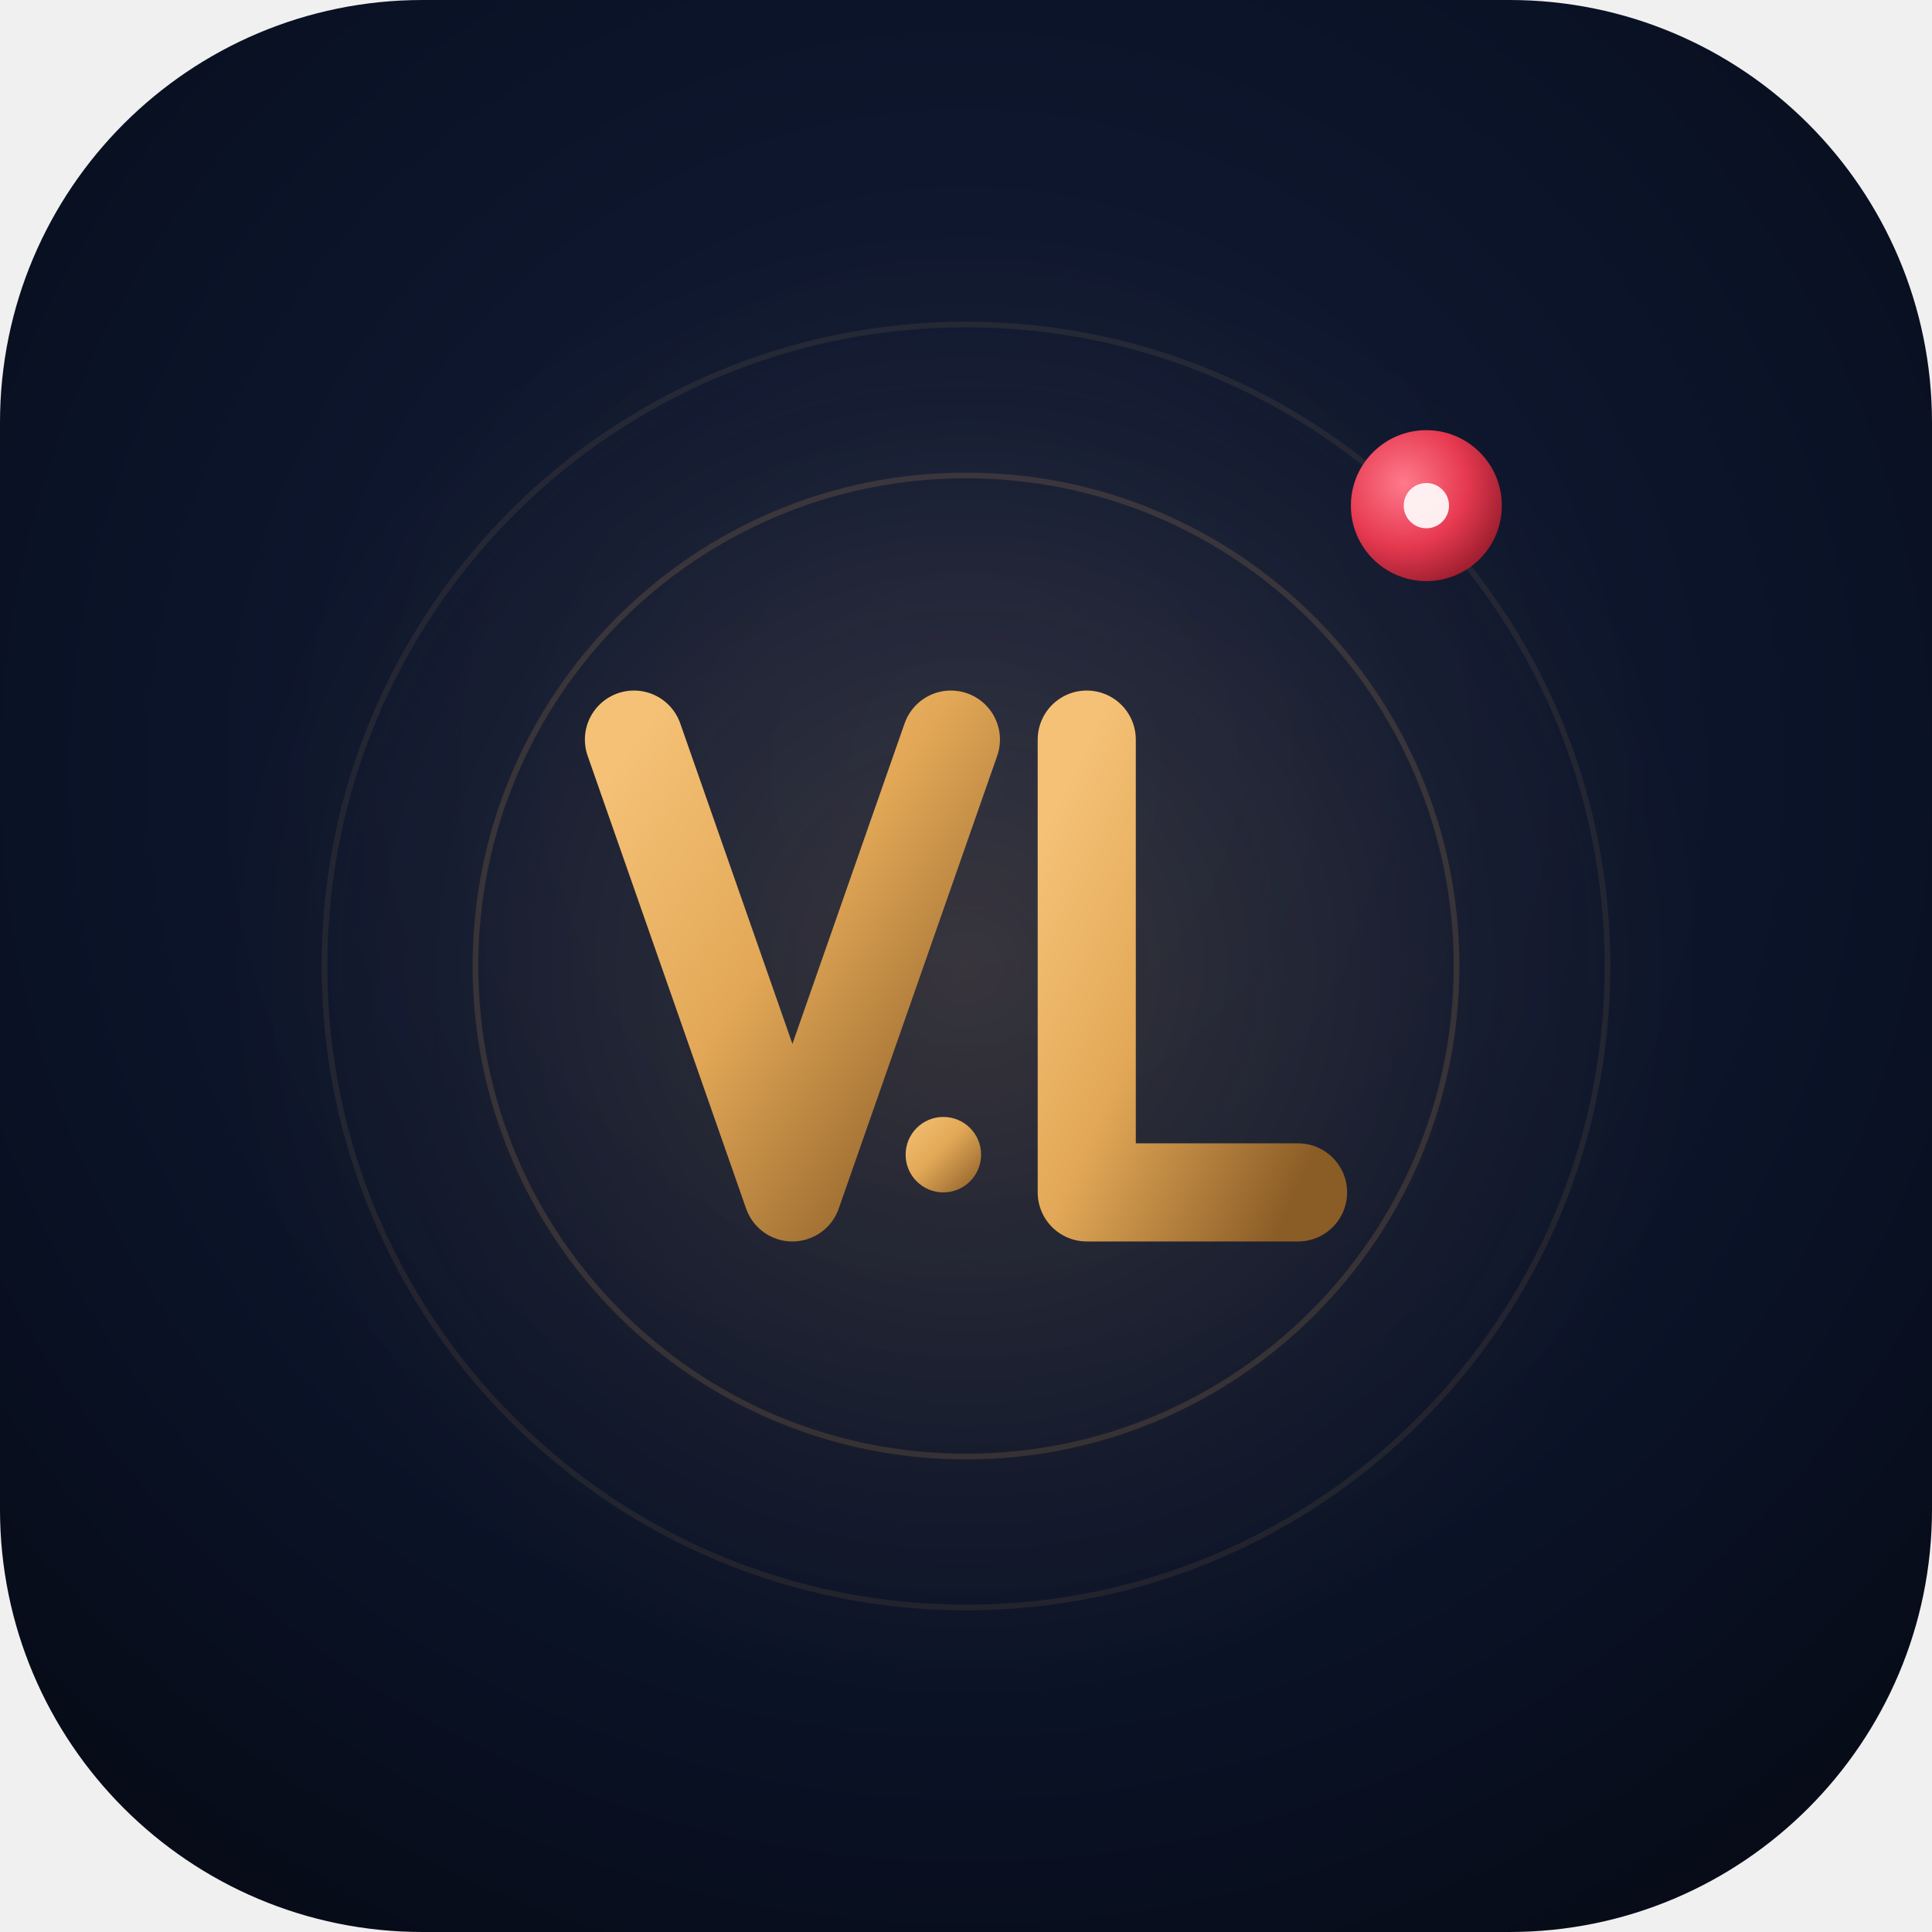
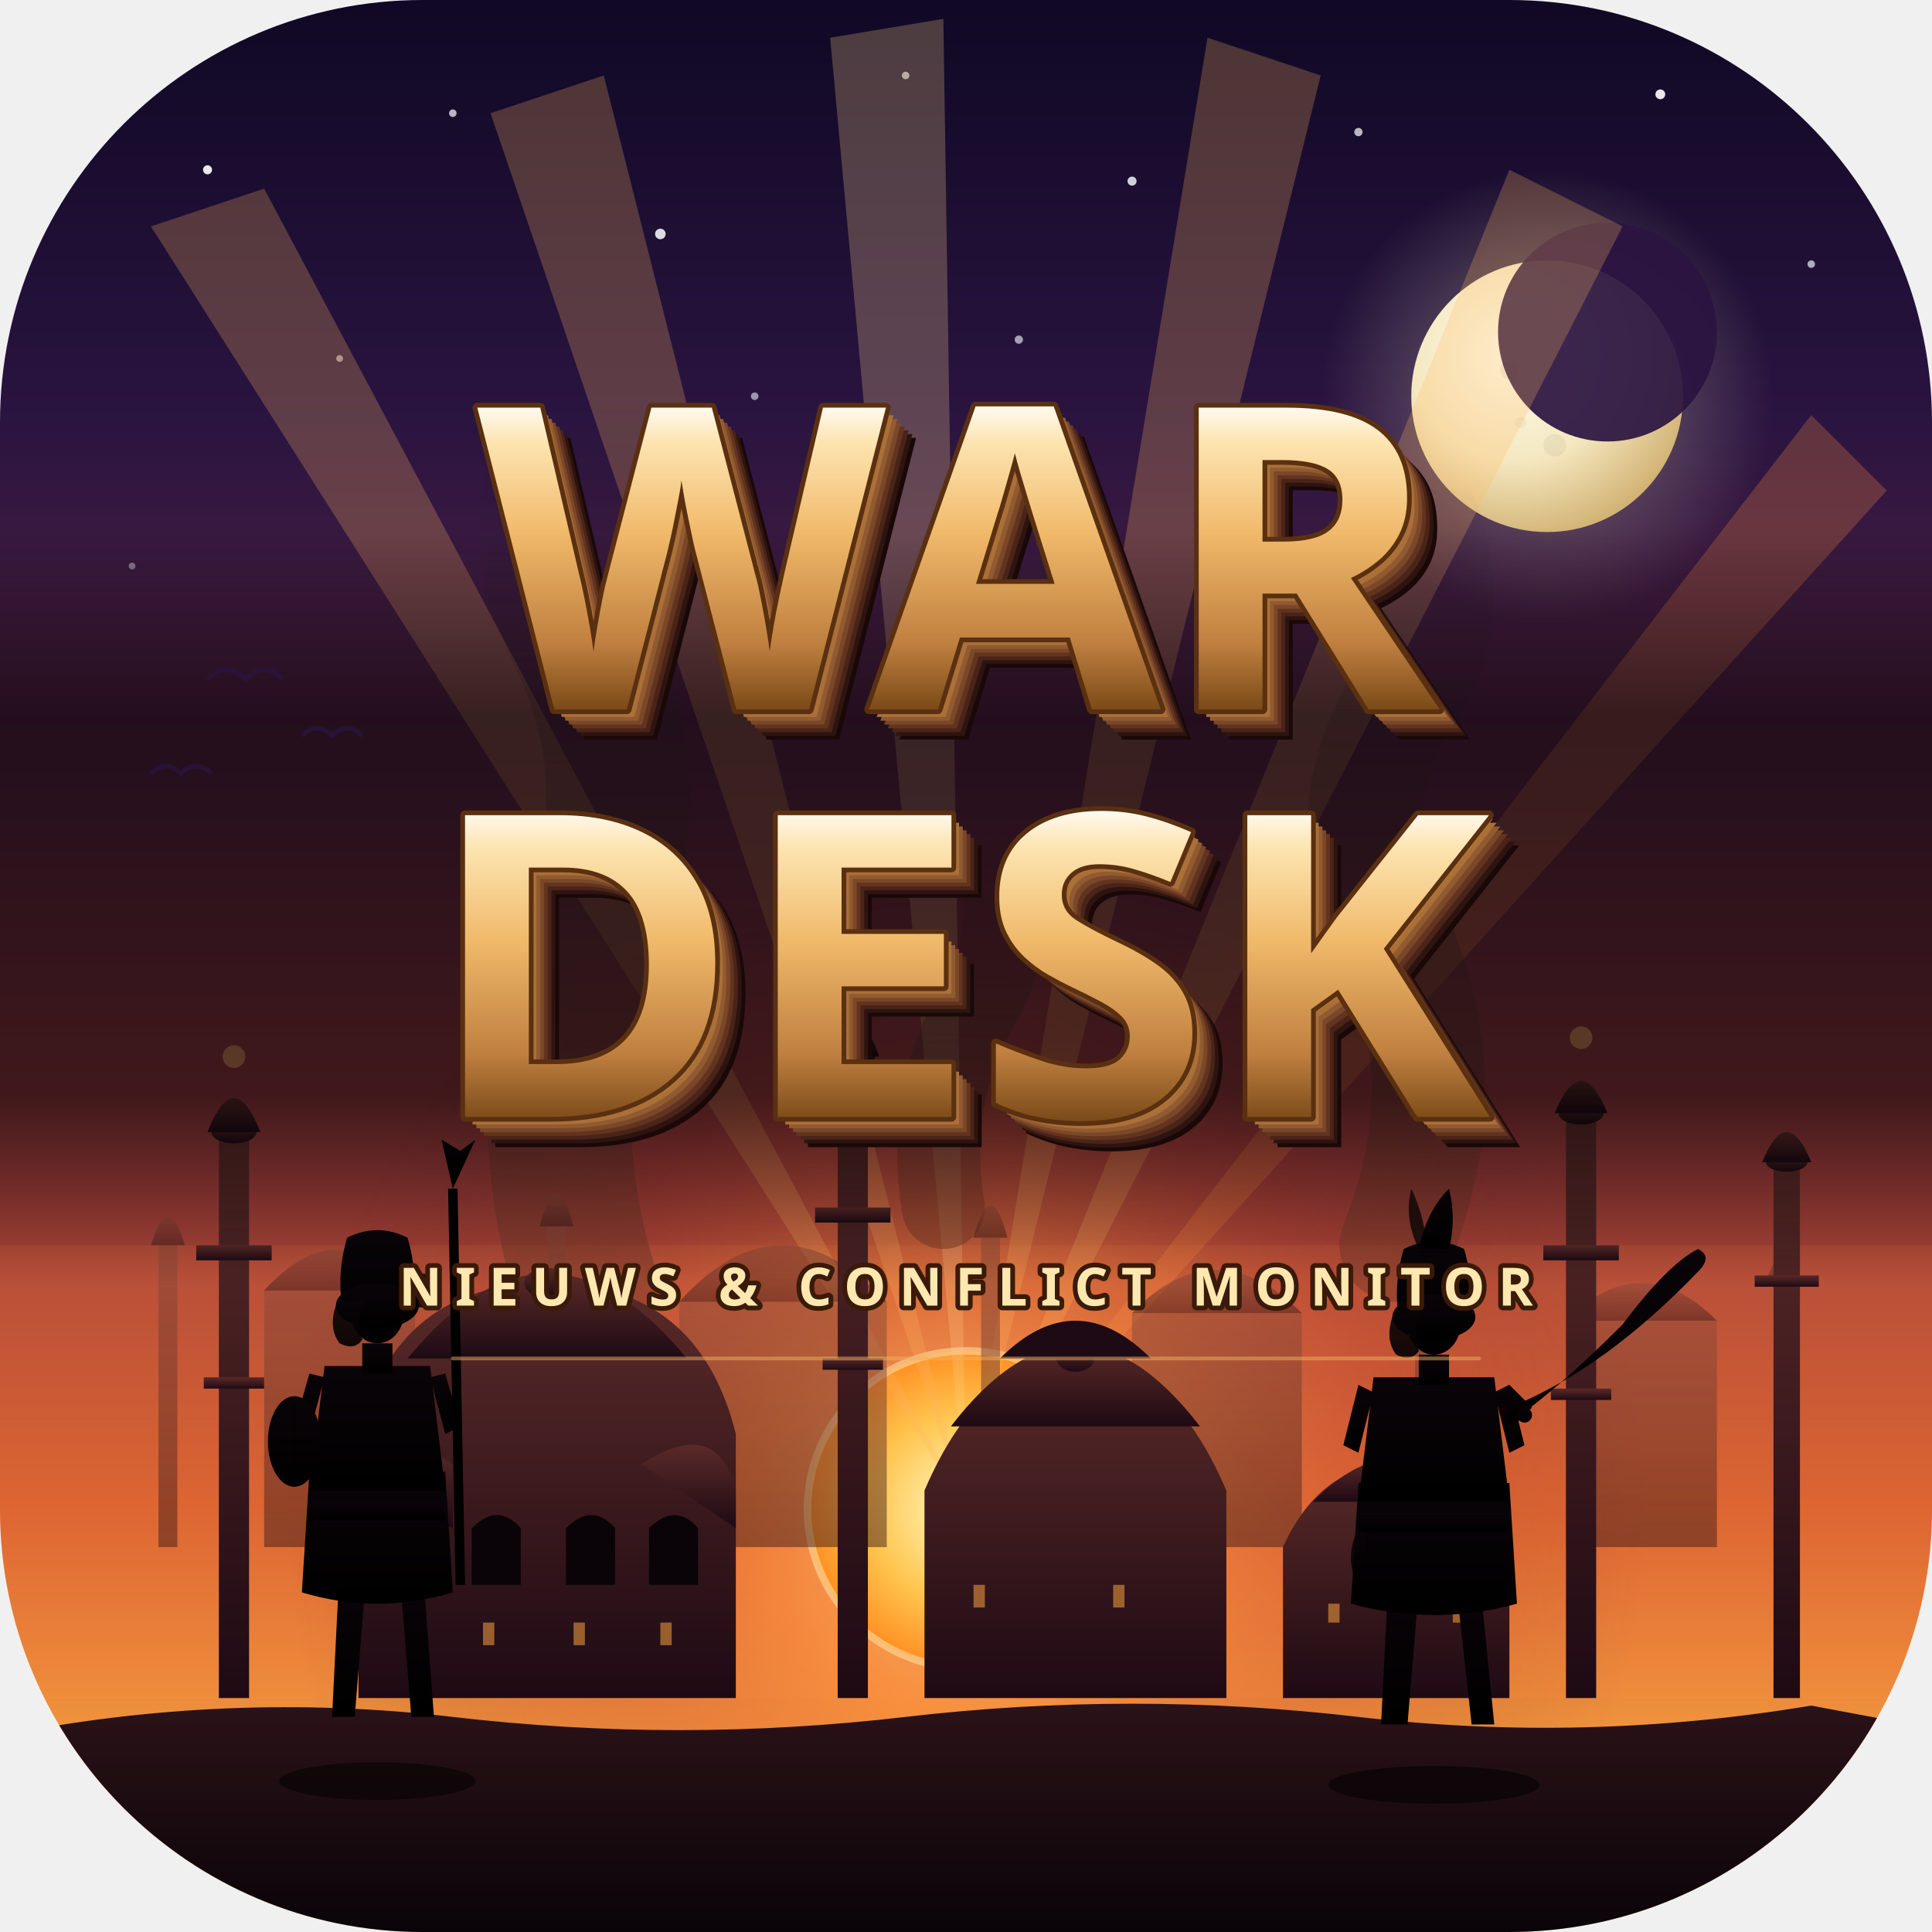
- <svg xmlns="http://www.w3.org/2000/svg" viewBox="0 0 512 512">
+ <svg xmlns="http://www.w3.org/2000/svg" viewBox="0 0 512 512" width="512" height="512">
  <defs>
-     <radialGradient id="bgGrad" cx="50%" cy="40%" r="80%">
-       <stop offset="0%" stop-color="#141e3a" />
-       <stop offset="60%" stop-color="#0a1226" />
-       <stop offset="100%" stop-color="#050810" />
-     </radialGradient>
-     <linearGradient id="amberGrad" x1="0%" y1="0%" x2="100%" y2="100%">
-       <stop offset="0%" stop-color="#f5c176" />
-       <stop offset="45%" stop-color="#e2a857" />
-       <stop offset="100%" stop-color="#8a5c26" />
-     </linearGradient>
-     <radialGradient id="glow" cx="50%" cy="50%" r="50%">
-       <stop offset="0%" stop-color="#e2a857" stop-opacity="0.18" />
-       <stop offset="70%" stop-color="#e2a857" stop-opacity="0.04" />
-       <stop offset="100%" stop-color="#e2a857" stop-opacity="0" />
-     </radialGradient>
-     <radialGradient id="redGrad" cx="35%" cy="35%" r="70%">
-       <stop offset="0%" stop-color="#ff7a8c" />
-       <stop offset="60%" stop-color="#e63950" />
-       <stop offset="100%" stop-color="#a01f30" />
-     </radialGradient>
+     <linearGradient id="sky" x1="0%" y1="0%" x2="0%" y2="100%">
+       <stop offset="0%" stop-color="#0f0824" />
+       <stop offset="22%" stop-color="#2a1440" />
+       <stop offset="42%" stop-color="#5a2440" />
+       <stop offset="60%" stop-color="#9a3a3a" />
+       <stop offset="78%" stop-color="#d96030" />
+       <stop offset="92%" stop-color="#f5a040" />
+       <stop offset="100%" stop-color="#ffd070" />
+     </linearGradient>
+     <radialGradient id="sunDisc" cx="50%" cy="50%" r="50%">
+       <stop offset="0%" stop-color="#ffffff" />
+       <stop offset="25%" stop-color="#fff0a0" />
+       <stop offset="60%" stop-color="#ffcc50" />
+       <stop offset="100%" stop-color="#ff9020" />
+     </radialGradient>
+     <radialGradient id="sunHalo" cx="50%" cy="50%" r="50%">
+       <stop offset="0%" stop-color="#ffe090" stop-opacity="0.9" />
+       <stop offset="30%" stop-color="#ff9040" stop-opacity="0.55" />
+       <stop offset="65%" stop-color="#c04030" stop-opacity="0.2" />
+       <stop offset="100%" stop-color="#5a1a20" stop-opacity="0" />
+     </radialGradient>
+     <radialGradient id="moonDisc" cx="38%" cy="35%" r="70%">
+       <stop offset="0%" stop-color="#fffdf0" />
+       <stop offset="55%" stop-color="#f5e8c0" />
+       <stop offset="100%" stop-color="#d0b070" />
+     </radialGradient>
+     <radialGradient id="moonGlow" cx="50%" cy="50%" r="50%">
+       <stop offset="0%" stop-color="#fff8d0" stop-opacity="0.4" />
+       <stop offset="100%" stop-color="#fff8d0" stop-opacity="0" />
+     </radialGradient>
+     <linearGradient id="amber" x1="0%" y1="0%" x2="0%" y2="100%">
+       <stop offset="0%" stop-color="#fffaf0" />
+       <stop offset="12%" stop-color="#fde4b0" />
+       <stop offset="42%" stop-color="#f0b96a" />
+       <stop offset="78%" stop-color="#c08040" />
+       <stop offset="100%" stop-color="#7a4a18" />
+     </linearGradient>
+     <linearGradient id="layerHazeFar" x1="0%" y1="0%" x2="0%" y2="100%">
+       <stop offset="0%" stop-color="#8a4a3a" stop-opacity="0.85" />
+       <stop offset="100%" stop-color="#3a1818" stop-opacity="0.9" />
+     </linearGradient>
+     <linearGradient id="layerFar" x1="0%" y1="0%" x2="0%" y2="100%">
+       <stop offset="0%" stop-color="#5a2a28" />
+       <stop offset="100%" stop-color="#1e0a14" />
+     </linearGradient>
+     <linearGradient id="layerMid" x1="0%" y1="0%" x2="0%" y2="100%">
+       <stop offset="0%" stop-color="#2a1218" />
+       <stop offset="100%" stop-color="#0a0408" />
+     </linearGradient>
+     <linearGradient id="layerNear" x1="0%" y1="0%" x2="0%" y2="100%">
+       <stop offset="0%" stop-color="#0a0408" />
+       <stop offset="100%" stop-color="#000000" />
+     </linearGradient>
+     <linearGradient id="smoke" x1="50%" y1="100%" x2="50%" y2="0%">
+       <stop offset="0%" stop-color="#7a3a28" stop-opacity="0.7" />
+       <stop offset="40%" stop-color="#4a3030" stop-opacity="0.5" />
+       <stop offset="100%" stop-color="#1a1420" stop-opacity="0" />
+     </linearGradient>
+     <linearGradient id="textBg" x1="0%" y1="0%" x2="0%" y2="100%">
+       <stop offset="0%" stop-color="#000000" stop-opacity="0" />
+       <stop offset="25%" stop-color="#000000" stop-opacity="0.55" />
+       <stop offset="75%" stop-color="#000000" stop-opacity="0.55" />
+       <stop offset="100%" stop-color="#000000" stop-opacity="0" />
+     </linearGradient>
+     <clipPath id="rounded">
+       <rect width="512" height="512" rx="112" />
+     </clipPath>
  </defs>
-   <rect width="512" height="512" rx="112" fill="url(#bgGrad)" />
-   <circle cx="256" cy="256" r="200" fill="url(#glow)" />
-   <circle cx="256" cy="256" r="130" fill="none" stroke="#e2a857" stroke-width="1.5" opacity="0.16" />
-   <circle cx="256" cy="256" r="170" fill="none" stroke="#e2a857" stroke-width="1.5" opacity="0.09" />
-   <g fill="none" stroke="url(#amberGrad)" stroke-width="26" stroke-linecap="round" stroke-linejoin="round">
-     <path d="M 168 196 L 210 316 L 252 196" />
-     <path d="M 288 196 L 288 316 L 344 316" />
+   <g clip-path="url(#rounded)">
+     <rect width="512" height="512" fill="url(#sky)" />
+     <g fill="#ffffff">
+       <circle cx="55" cy="45" r="1.2" opacity="0.9" />
+       <circle cx="120" cy="30" r="1" opacity="0.7" />
+       <circle cx="175" cy="62" r="1.4" opacity="0.85" />
+       <circle cx="240" cy="20" r="1" opacity="0.6" />
+       <circle cx="300" cy="48" r="1.2" opacity="0.8" />
+       <circle cx="360" cy="35" r="1.1" opacity="0.7" />
+       <circle cx="440" cy="25" r="1.3" opacity="0.9" />
+       <circle cx="480" cy="70" r="1" opacity="0.65" />
+       <circle cx="90" cy="95" r="0.9" opacity="0.5" />
+       <circle cx="200" cy="105" r="1" opacity="0.55" />
+       <circle cx="270" cy="90" r="1.1" opacity="0.6" />
+       <circle cx="150" cy="130" r="0.8" opacity="0.45" />
+       <circle cx="410" cy="105" r="1" opacity="0.55" />
+       <circle cx="35" cy="150" r="0.9" opacity="0.4" />
+       <circle cx="330" cy="130" r="1" opacity="0.5" />
+     </g>
+     <circle cx="410" cy="105" r="60" fill="url(#moonGlow)" />
+     <circle cx="410" cy="105" r="36" fill="url(#moonDisc)" />
+     <circle cx="426" cy="88" r="29" fill="#2a1440" opacity="0.92" />
+     <circle cx="400" cy="98" r="2.5" fill="#000" opacity="0.06" />
+     <circle cx="412" cy="118" r="3" fill="#000" opacity="0.05" />
+     <circle cx="403" cy="112" r="1.5" fill="#000" opacity="0.04" />
+     <circle cx="256" cy="400" r="180" fill="url(#sunHalo)" />
+     <circle cx="256" cy="400" r="42" fill="url(#sunDisc)" />
+     <circle cx="256" cy="400" r="42" fill="none" stroke="#fff5c0" stroke-width="2" opacity="0.5" />
+     <g opacity="0.25">
+       <path d="M 256,400 L 40,60 L 70,50 Z" fill="#ffb860" />
+       <path d="M 256,400 L 130,30 L 160,20 Z" fill="#ffb860" />
+       <path d="M 256,400 L 220,10 L 250,5 Z" fill="#ffd890" />
+       <path d="M 256,400 L 320,10 L 350,20 Z" fill="#ffb860" />
+       <path d="M 256,400 L 400,45 L 430,60 Z" fill="#ffb860" />
+       <path d="M 256,400 L 480,110 L 500,130 Z" fill="#ff9040" />
+     </g>
+     <rect x="0" y="330" width="512" height="120" fill="#ff9040" opacity="0.12" />
+     <g opacity="0.75">
+       <path d="M 155,340 Q 140,290 158,240 Q 172,205 152,165 Q 138,135 158,105" stroke="url(#smoke)" stroke-width="38" fill="none" stroke-linecap="round" />
+       <path d="M 370,330 Q 388,285 368,245 Q 352,215 375,180 Q 388,155 372,128" stroke="url(#smoke)" stroke-width="30" fill="none" stroke-linecap="round" />
+       <path d="M 250,320 Q 245,290 260,265 Q 272,242 262,218" stroke="url(#smoke)" stroke-width="22" fill="none" stroke-linecap="round" />
+     </g>
+     <g fill="url(#layerHazeFar)" opacity="0.55">
+       <rect x="42" y="330" width="5" height="80" />
+       <path d="M 40,330 Q 44.5,315 49,330 Z" />
+       <rect x="70" y="342" width="40" height="68" />
+       <path d="M 70,342 Q 90,320 110,342 Z" />
+       <rect x="145" y="325" width="5" height="85" />
+       <path d="M 143,325 Q 147.5,308 152,325 Z" />
+       <rect x="180" y="345" width="55" height="65" />
+       <path d="M 180,345 Q 207,315 235,345 Z" />
+       <rect x="260" y="328" width="5" height="82" />
+       <path d="M 258,328 Q 262.5,311 267,328 Z" />
+       <rect x="300" y="348" width="45" height="62" />
+       <path d="M 300,348 Q 322,325 345,348 Z" />
+       <rect x="375" y="335" width="5" height="75" />
+       <path d="M 373,335 Q 377.5,318 382,335 Z" />
+       <rect x="415" y="350" width="40" height="60" />
+       <path d="M 415,350 Q 435,330 455,350 Z" />
+       <rect x="470" y="340" width="5" height="70" />
+       <path d="M 468,340 Q 472.5,325 477,340 Z" />
+     </g>
+     <g fill="url(#layerFar)">
+       <rect x="58" y="300" width="8" height="150" />
+       <ellipse cx="62" cy="300" rx="6" ry="3" />
+       <path d="M 55,300 Q 62,282 69,300 Z" />
+       <circle cx="62" cy="280" r="3" fill="#f0b060" opacity="0.6" />
+       <rect x="52" y="330" width="20" height="4" />
+       <rect x="54" y="365" width="16" height="3" />
+       <path d="M 95,450 L 95,380 Q 105,340 145,340 Q 185,340 195,380 L 195,450 Z" />
+       <path d="M 108,360 Q 145,315 182,360 Z" />
+       <ellipse cx="145" cy="340" rx="6" ry="4" />
+       <path d="M 95,395 Q 100,375 120,388 L 120,405 Z" />
+       <path d="M 170,388 Q 190,375 195,395 L 195,405 Z" />
+       <g fill="#0a0408">
+         <path d="M 105,420 L 105,405 Q 112,398 118,405 L 118,420 Z" />
+         <path d="M 125,420 L 125,405 Q 132,398 138,405 L 138,420 Z" />
+         <path d="M 150,420 L 150,405 Q 157,398 163,405 L 163,420 Z" />
+         <path d="M 172,420 L 172,405 Q 179,398 185,405 L 185,420 Z" />
+       </g>
+       <rect x="222" y="280" width="8" height="170" />
+       <ellipse cx="226" cy="280" rx="6" ry="3" />
+       <path d="M 219,280 Q 226,260 233,280 Z" />
+       <circle cx="226" cy="258" r="3" fill="#f0b060" opacity="0.7" />
+       <rect x="216" y="320" width="20" height="4" />
+       <rect x="218" y="360" width="16" height="3" />
+       <path d="M 245,450 L 245,395 Q 260,360 285,360 Q 310,360 325,395 L 325,450 Z" />
+       <path d="M 252,378 Q 285,335 318,378 Z" />
+       <ellipse cx="285" cy="360" rx="5" ry="3.5" />
+       <path d="M 265,360 Q 285,340 305,360 Z" fill="#1e0a14" />
+       <path d="M 340,450 L 340,410 Q 350,388 370,388 Q 390,388 400,410 L 400,450 Z" />
+       <path d="M 348,398 Q 370,375 392,398 Z" />
+       <rect x="415" y="295" width="8" height="155" />
+       <ellipse cx="419" cy="295" rx="6" ry="3" />
+       <path d="M 412,295 Q 419,278 426,295 Z" />
+       <circle cx="419" cy="275" r="3" fill="#f0b060" opacity="0.6" />
+       <rect x="409" y="330" width="20" height="4" />
+       <rect x="411" y="368" width="16" height="3" />
+       <rect x="470" y="308" width="7" height="142" />
+       <ellipse cx="473.5" cy="308" rx="5.5" ry="2.5" />
+       <path d="M 467,308 Q 473.5,292 480,308 Z" />
+       <rect x="465" y="338" width="17" height="3" />
+     </g>
+     <g fill="#f5a040" opacity="0.55">
+       <rect x="108" y="430" width="3" height="6" />
+       <rect x="128" y="430" width="3" height="6" />
+       <rect x="152" y="430" width="3" height="6" />
+       <rect x="175" y="430" width="3" height="6" />
+       <rect x="258" y="420" width="3" height="6" />
+       <rect x="295" y="420" width="3" height="6" />
+       <rect x="352" y="425" width="3" height="5" />
+       <rect x="385" y="425" width="3" height="5" />
+     </g>
+     <path d="M 0,460 Q 60,448 120,455 Q 180,462 240,455 Q 300,448 360,455 Q 420,462 480,452 L 512,458 L 512,512 L 0,512 Z" fill="url(#layerMid)" />
+     <g fill="url(#layerNear)" transform="translate(100, 350)">
+       <ellipse cx="0" cy="122" rx="26" ry="5" fill="#000" opacity="0.5" />
+       <path d="M -10,65 L -12,105 L -6,105 L -3,68 Z" />
+       <path d="M 6,68 L 9,105 L 15,105 L 12,65 Z" />
+       <path d="M -18,40 L -20,72 Q 0,78 20,72 L 18,40 Z" />
+       <rect x="-18" y="48" width="36" height="5" />
+       <path d="M -14,12 L -18,45 L 18,45 L 14,12 Z" />
+       <path d="M -18,14 L -22,28 L -18,30 L -14,15 Z" />
+       <path d="M 18,14 L 22,28 L 18,30 L 14,15 Z" />
+       <rect x="-4" y="6" width="8" height="8" />
+       <ellipse cx="0" cy="-2" rx="7" ry="8" />
+       <path d="M -9,-2 Q -11,-12 -8,-22 Q 0,-26 8,-22 Q 11,-12 9,-2 Z" />
+       <ellipse cx="0" cy="-4" rx="11" ry="6" />
+       <path d="M -11,-4 Q -13,2 -10,6 Q -6,8 -4,5 Q -6,-2 -3,-6 Z" opacity="0.9" />
+       <path d="M 10,-4 Q 14,-2 16,-8 Q 14,-14 10,-12 Z" opacity="0.85" />
+       <path d="M 20,-35 L 22,70" stroke="#000" stroke-width="2.5" fill="none" />
+       <path d="M 20,-35 L 17,-48 L 22,-45 L 26,-48 Z" />
+       <ellipse cx="-22" cy="32" rx="7" ry="12" />
+       <path d="M -22,22 L -22,44" stroke="#000" stroke-width="0.6" opacity="0.4" />
+       <path d="M -27,32 L -17,32" stroke="#000" stroke-width="0.6" opacity="0.4" />
+     </g>
+     <g fill="url(#layerNear)" transform="translate(380, 355)">
+       <ellipse cx="0" cy="118" rx="28" ry="5" fill="#000" opacity="0.55" />
+       <path d="M -12,62 L -14,102 L -7,102 L -4,66 Z" />
+       <path d="M 6,66 L 10,102 L 16,102 L 12,62 Z" />
+       <path d="M -20,38 L -22,70 Q 0,76 22,70 L 20,38 Z" />
+       <rect x="-20" y="46" width="40" height="5" />
+       <path d="M -16,10 L -20,43 L 20,43 L 16,10 Z" />
+       <path d="M -20,12 L -24,28 L -20,30 L -16,14 Z" />
+       <path d="M 20,12 L 24,28 L 20,30 L 16,14 Z" />
+       <rect x="-4" y="4" width="8" height="8" />
+       <ellipse cx="0" cy="-4" rx="7" ry="8" />
+       <path d="M -9,-4 Q -11,-14 -8,-24 Q 0,-28 8,-24 Q 11,-14 9,-4 Z" />
+       <ellipse cx="0" cy="-6" rx="11" ry="6" />
+       <path d="M -11,-6 Q -13,0 -10,4 Q -6,6 -4,3 Q -6,-4 -3,-8 Z" opacity="0.9" />
+       <path d="M -4,-24 Q -2,-34 4,-40 Q 6,-32 4,-24 Z" />
+       <path d="M -4,-24 Q -8,-32 -6,-40 Q -3,-34 -2,-26 Z" opacity="0.75" />
+       <path d="M 20,18 Q 45,8 70,-18 Q 74,-22 70,-24 Q 62,-20 50,-4 Q 32,14 20,22 Z" />
+       <path d="M 16,14 L 22,22 L 26,18 L 20,12 Z" />
+       <circle cx="24" cy="20" r="2" />
+       <path d="M -20,50 Q -24,58 -20,65 Q -18,58 -18,52 Z" opacity="0.85" />
+     </g>
+     <rect x="0" y="140" width="512" height="200" fill="url(#textBg)" />
+     <g font-family="sans-serif" font-size="112" font-weight="900" text-anchor="middle" style="paint-order:stroke">
+       <text x="262" y="196" fill="#1a0808">WAR</text>
+       <text x="261" y="195" fill="#2e1410">WAR</text>
+       <text x="260" y="194" fill="#4a2418">WAR</text>
+       <text x="259" y="193" fill="#623420">WAR</text>
+       <text x="258" y="192" fill="#7a4828">WAR</text>
+       <text x="257" y="191" fill="#925a30">WAR</text>
+       <text x="256" y="190" fill="#aa7038">WAR</text>
+       <text x="255" y="189" fill="#c08040">WAR</text>
+       <text x="254" y="188" fill="url(#amber)" stroke="#5a3010" stroke-width="2.5" stroke-linejoin="round">WAR</text>
+     </g>
+     <g font-family="sans-serif" font-size="112" font-weight="900" text-anchor="middle" style="paint-order:stroke">
+       <text x="262" y="304" fill="#1a0808">DESK</text>
+       <text x="261" y="303" fill="#2e1410">DESK</text>
+       <text x="260" y="302" fill="#4a2418">DESK</text>
+       <text x="259" y="301" fill="#623420">DESK</text>
+       <text x="258" y="300" fill="#7a4828">DESK</text>
+       <text x="257" y="299" fill="#925a30">DESK</text>
+       <text x="256" y="298" fill="#aa7038">DESK</text>
+       <text x="255" y="297" fill="#c08040">DESK</text>
+       <text x="254" y="296" fill="url(#amber)" stroke="#5a3010" stroke-width="2.5" stroke-linejoin="round">DESK</text>
+     </g>
+     <text x="256" y="346" font-family="sans-serif" font-size="14" font-weight="800" text-anchor="middle" fill="#ffe8b0" opacity="1" letter-spacing="3.5" style="paint-order:stroke" stroke="#3a1a08" stroke-width="2.5" stroke-linejoin="round">NIEUWS &amp; CONFLICT MONITOR</text>
+     <path d="M 120,360 L 392,360" stroke="#f0b060" stroke-width="1" opacity="0.5" stroke-linecap="round" />
+     <g fill="none" stroke="#2a1440" stroke-width="1.2" opacity="0.7">
+       <path d="M 55,180 Q 60,175 65,180 Q 70,175 75,180" />
+       <path d="M 80,195 Q 84,191 88,195 Q 92,191 96,195" />
+       <path d="M 40,205 Q 44,201 48,205 Q 52,201 56,205" />
+     </g>
  </g>
-   <circle cx="250" cy="306" r="10" fill="url(#amberGrad)" />
-   <circle cx="378" cy="134" r="20" fill="url(#redGrad)" />
-   <circle cx="378" cy="134" r="6" fill="#ffffff" opacity="0.9" />
</svg>
